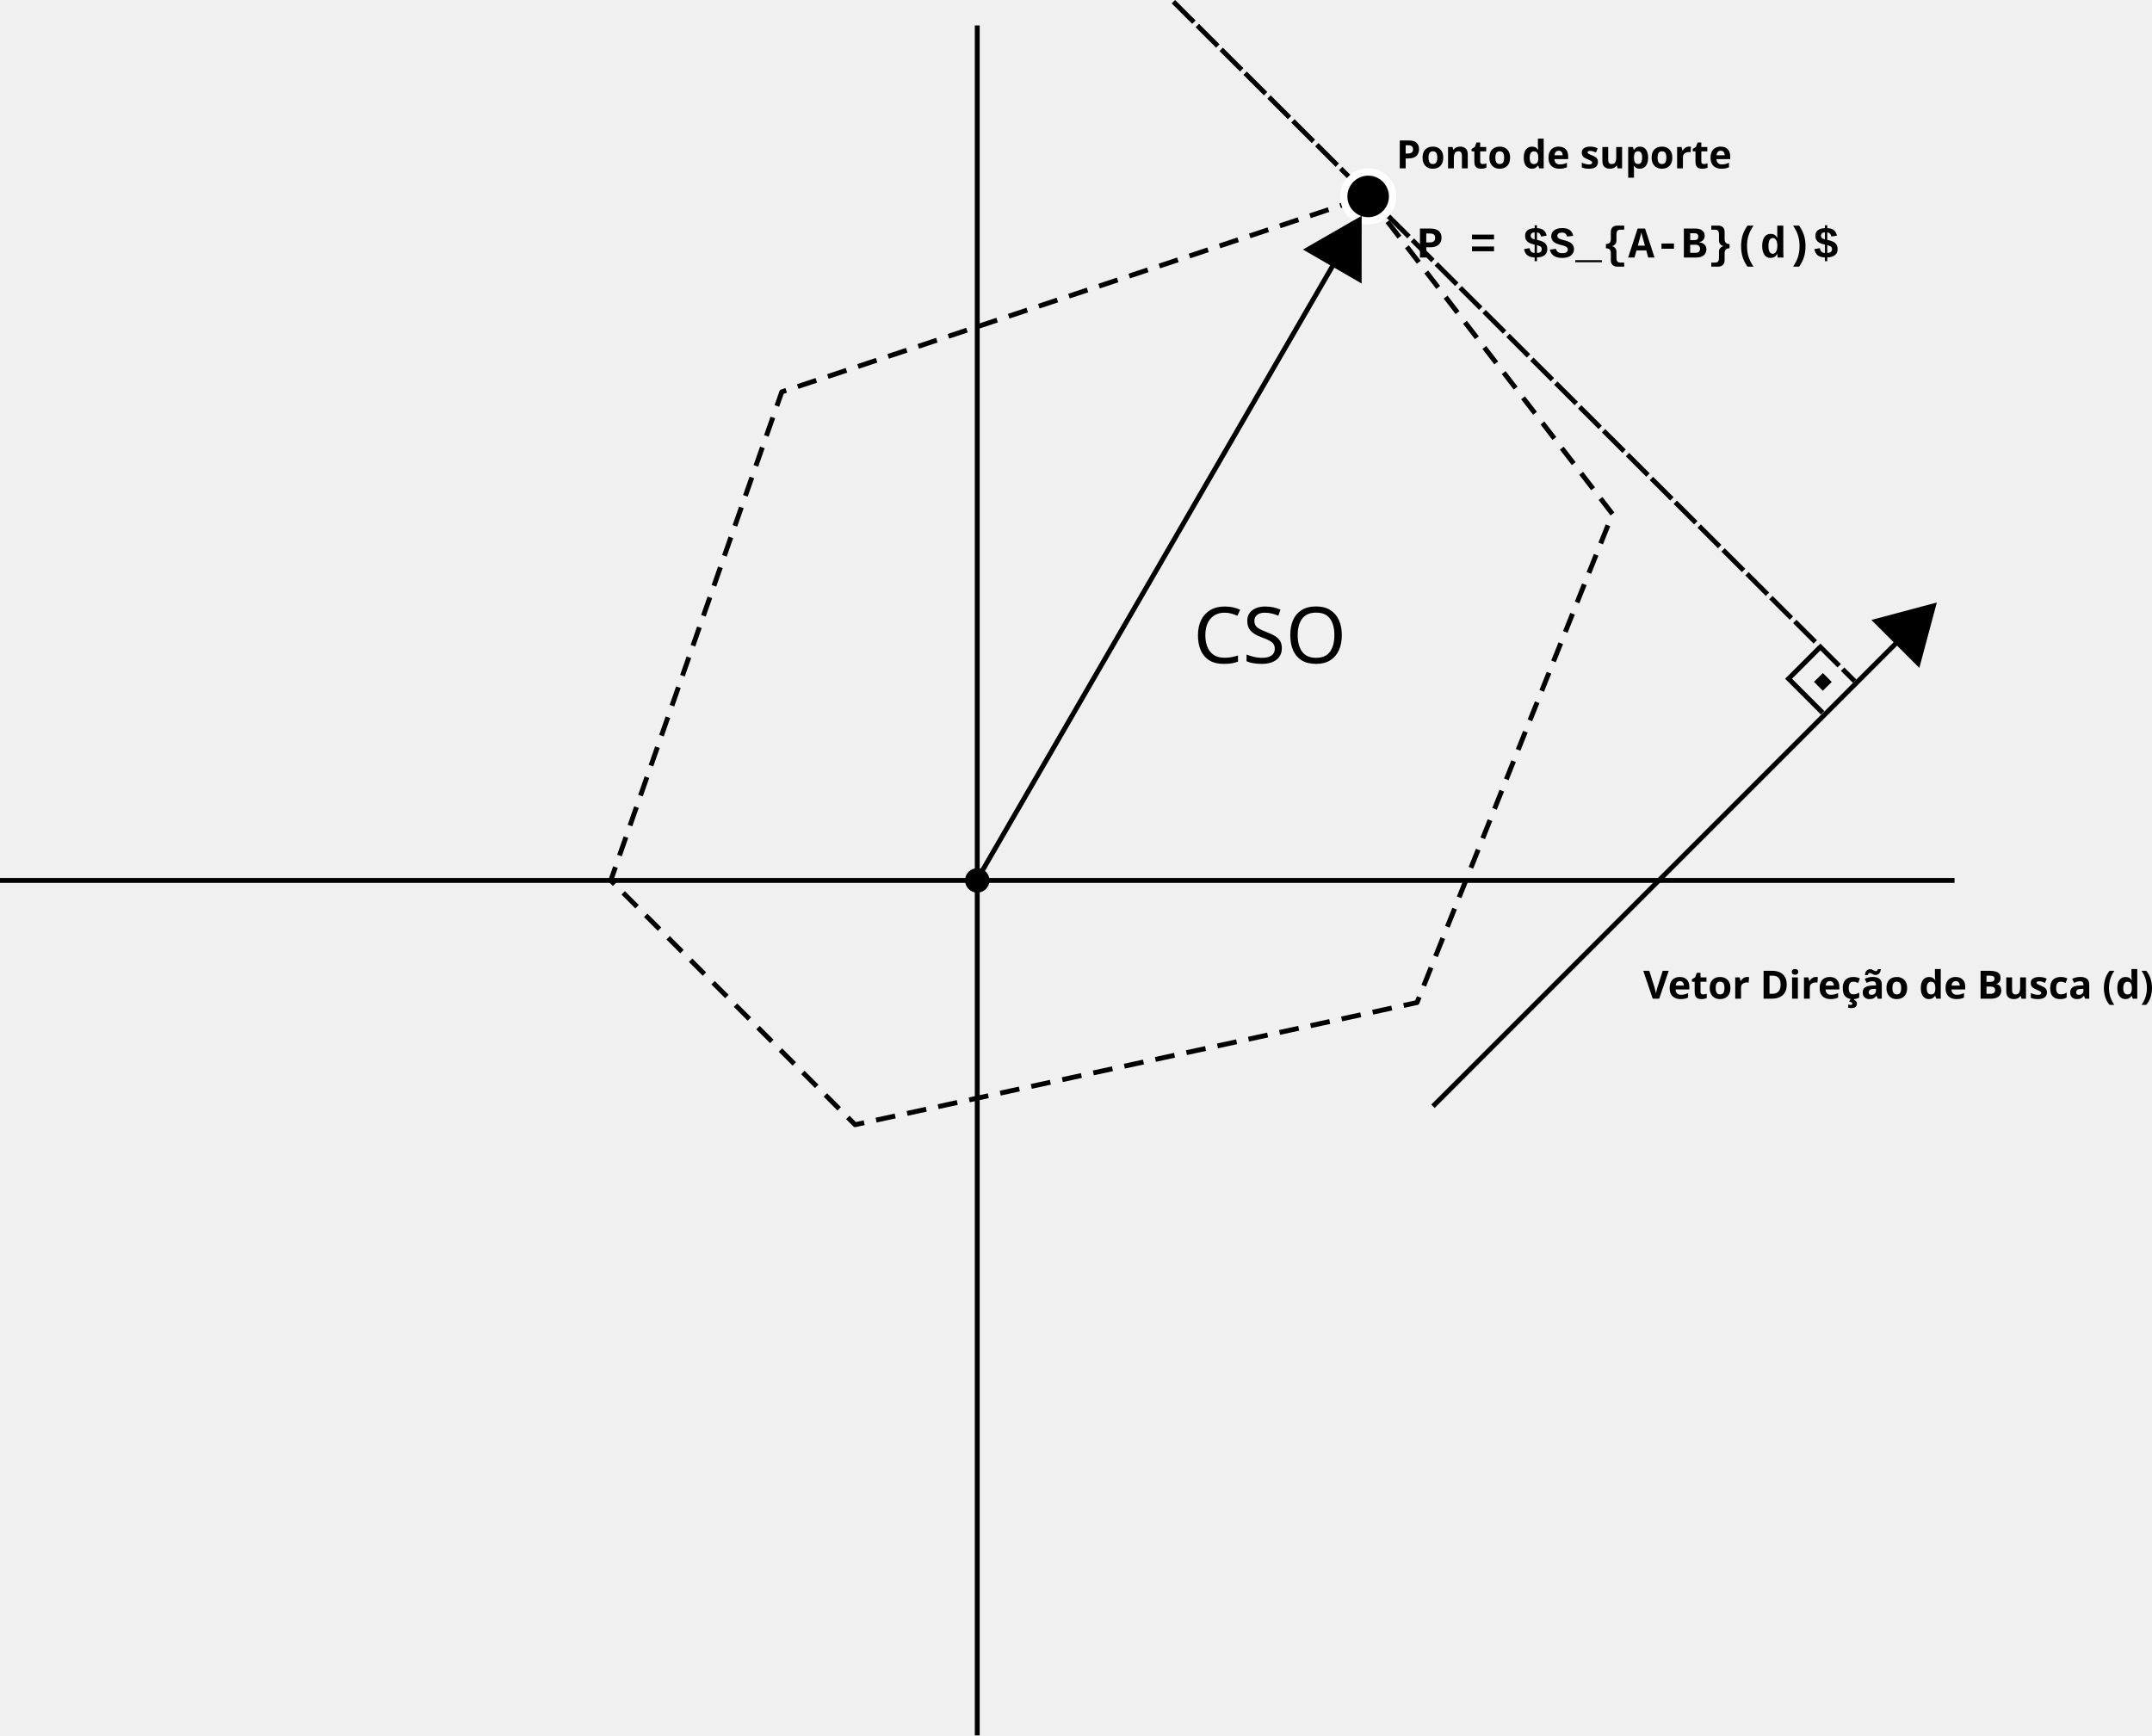
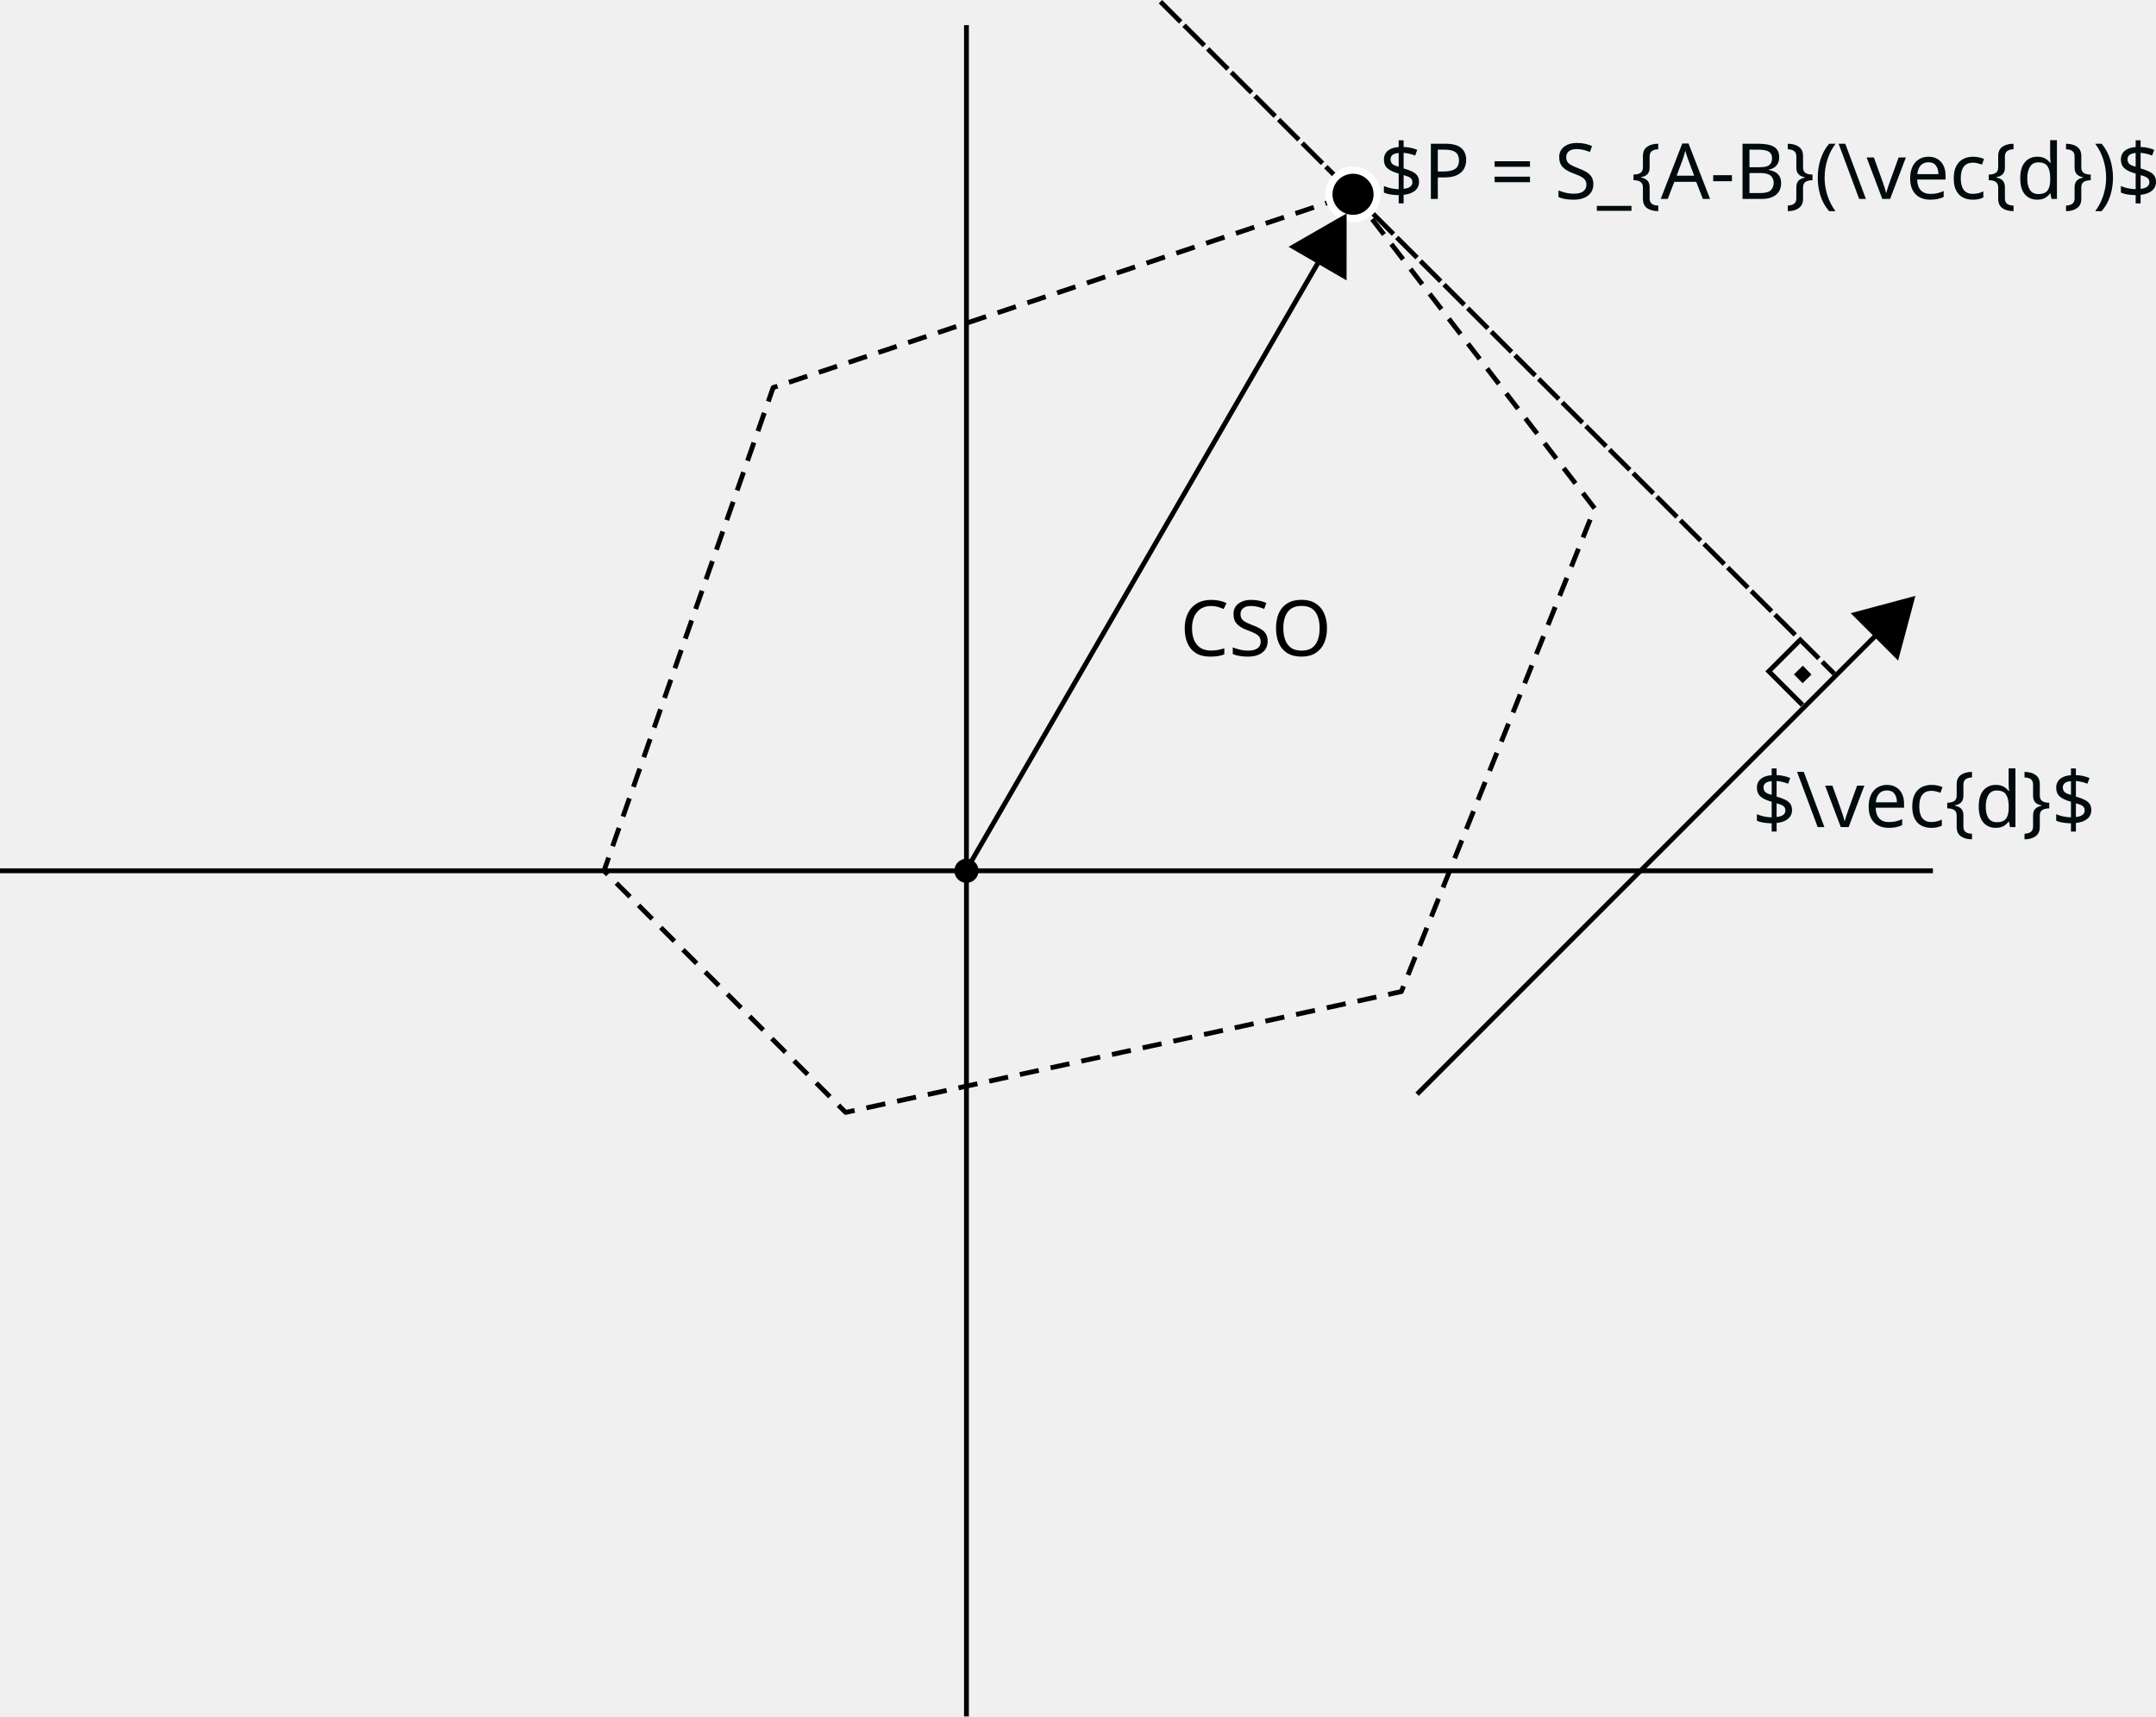
- <svg xmlns="http://www.w3.org/2000/svg" viewBox="-400 -350 880.833 710.411" width="880.833" height="710.411" version="1.1" id="svg1791">
+ <svg xmlns="http://www.w3.org/2000/svg" viewBox="-400 -350 892.334 710.411" width="892.334" height="710.411" version="1.1" id="svg1791">
  <defs id="defs1738">
    <marker style="overflow:visible" id="TriangleStart" refX="0" refY="0" orient="auto-start-reverse" markerWidth="12" markerHeight="13.873" viewBox="0 0 5.324 6.155" preserveAspectRatio="xMidYMid">
      <path transform="scale(0.5)" style="fill:context-stroke;fill-rule:evenodd;stroke:context-stroke;stroke-width:1pt" d="M 5.77,0 -2.88,5 V -5 Z" id="path135" />
    </marker>
    <style id="style1736">
      .label { font-family: sans-serif; font-size: 16px; fill: #333; }
      .title { font-family: sans-serif; font-size: 22px; font-weight: bold; fill: #2c3e50; text-anchor: middle;}
      .sub-label { font-family: sans-serif; font-size: 14px; fill: #7f8c8d; font-style: italic;}
      .vector-label { font-weight: bold; font-size: 16px;}
      .formula { font-family: 'Courier New', monospace; font-weight: bold; font-size: 18px;}
    </style>
  </defs>
  <line x1="-400" y1="10.411" x2="400" y2="10.411" stroke="#eee" stroke-width="2" id="line1742" style="stroke:#000000;stroke-opacity:1" />
  <line x1="0" y1="-339.589" x2="0" y2="360.411" stroke="#eee" stroke-width="2" id="line1744" style="stroke:#000000;stroke-opacity:1" />
  <circle cx="0" cy="10.411" r="5" fill="#333333" id="circle1746" style="fill:#000000;fill-opacity:1" />
-   <g id="input-direction" transform="translate(182.6095,141.4667)">
-     <text x="90" y="-82.632" class="label vector-label" fill="#2ecc71" id="text1754" style="fill:#000000;fill-opacity:1">Vetor Direção de Busca (d)</text>
+   <g id="input-direction" transform="translate(182.61,141.467)">
    <path style="fill:#333333;stroke:#000000;stroke-width:2;stroke-dasharray:none;stroke-opacity:1;marker-end:url(#TriangleStart)" d="M 3.913,-38.595 198.833,-233.516" id="path420" />
    <rect style="fill:#000000;fill-opacity:1;stroke:none;stroke-width:4.526;stroke-dasharray:none;stroke-opacity:1" id="rect4121" width="5.132" height="5.132" x="262.88" y="-39.307" transform="rotate(-44.52079)" />
  </g>
  <g id="minkowski-space" transform="translate(0,10.41099)">
    <path d="M 160,-280 260,-150 180,50 -50,100 -150,0 -80,-200 Z" fill="#bdc3c7" opacity="0.15" stroke="#7f8c8d" stroke-width="2" stroke-dasharray="8, 5" stroke-linejoin="round" id="path1759" style="opacity:1;fill:none;fill-opacity:0.2;stroke:#000000;stroke-opacity:1" />
    <g id="result-point-highlight">
      <line x1="80.288" y1="-359.712" x2="359.14" y2="-81.551" stroke="#2ecc71" stroke-width="1" stroke-dasharray="4" opacity="0.6" id="line1763" style="opacity:1;fill:none;fill-opacity:1;stroke:#000000;stroke-width:1.974;stroke-dasharray:11.843, 1.974;stroke-dashoffset:0;stroke-opacity:1" />
      <circle cx="160" cy="-280" r="10" fill="#9b59b6" stroke="#ffffff" stroke-width="3" id="circle1765" style="fill:#000000;fill-opacity:1" />
-       <text xml:space="preserve" style="font-size:16px;fill:#000000;fill-opacity:1;stroke-dasharray:4, 1" x="171.5" y="-291.5" id="text447">
-         <tspan id="tspan445" x="171.5" y="-291.5" style="font-style:normal;font-variant:normal;font-weight:bold;font-stretch:normal;font-size:16px;font-family:sans-serif;-inkscape-font-specification:'sans-serif Bold';fill:#000000;fill-opacity:1">Ponto de suporte</tspan>
-       </text>
-       <text x="180" y="-255" class="formula" fill="#9b59b6" anchor="start" id="text1769" style="fill:#000000;fill-opacity:1">P = $S_{A-B}(d)$</text>
      <text xml:space="preserve" style="font-style:normal;font-variant:normal;font-weight:normal;font-stretch:normal;font-size:32px;font-family:sans-serif;-inkscape-font-specification:sans-serif;fill:#000000;fill-opacity:1;stroke-width:2" x="88.378" y="-88.954" id="text312">
        <tspan id="tspan310" x="88.378" y="-88.954" style="font-style:normal;font-variant:normal;font-weight:normal;font-stretch:normal;font-size:32px;font-family:sans-serif;-inkscape-font-specification:sans-serif">CSO</tspan>
      </text>
    </g>
    <path style="fill:none;fill-opacity:0.2;stroke:#000000;stroke-width:2;stroke-dasharray:none;stroke-opacity:1;marker-end:url(#TriangleStart)" d="m 0.269,-0.872 149.054,-257.356" id="path3206" />
  </g>
  <path style="fill:none;stroke:#000000;stroke-width:2;stroke-dasharray:none;stroke-opacity:1" d="m 344.798,-84.875 -12.724,12.724 13.936,13.936" id="path1441" />
+   <text xml:space="preserve" style="font-size:32px;font-family:sans-serif;-inkscape-font-specification:sans-serif;fill:#000b0e;fill-opacity:1;stroke:none;stroke-width:4" x="170.798" y="-267.662" id="text1741">
+     <tspan id="tspan1739" x="170.798" y="-267.662">$P = S_{A-B}(\vec{d})$</tspan>
+   </text>
+   <text xml:space="preserve" style="font-size:32px;font-family:sans-serif;-inkscape-font-specification:sans-serif;fill:#000b0e;fill-opacity:1;stroke:none;stroke-width:4" x="325.171" y="-7.672" id="text2317">
+     <tspan id="tspan2315" x="325.171" y="-7.672">$\vec{d}$</tspan>
+   </text>
</svg>
